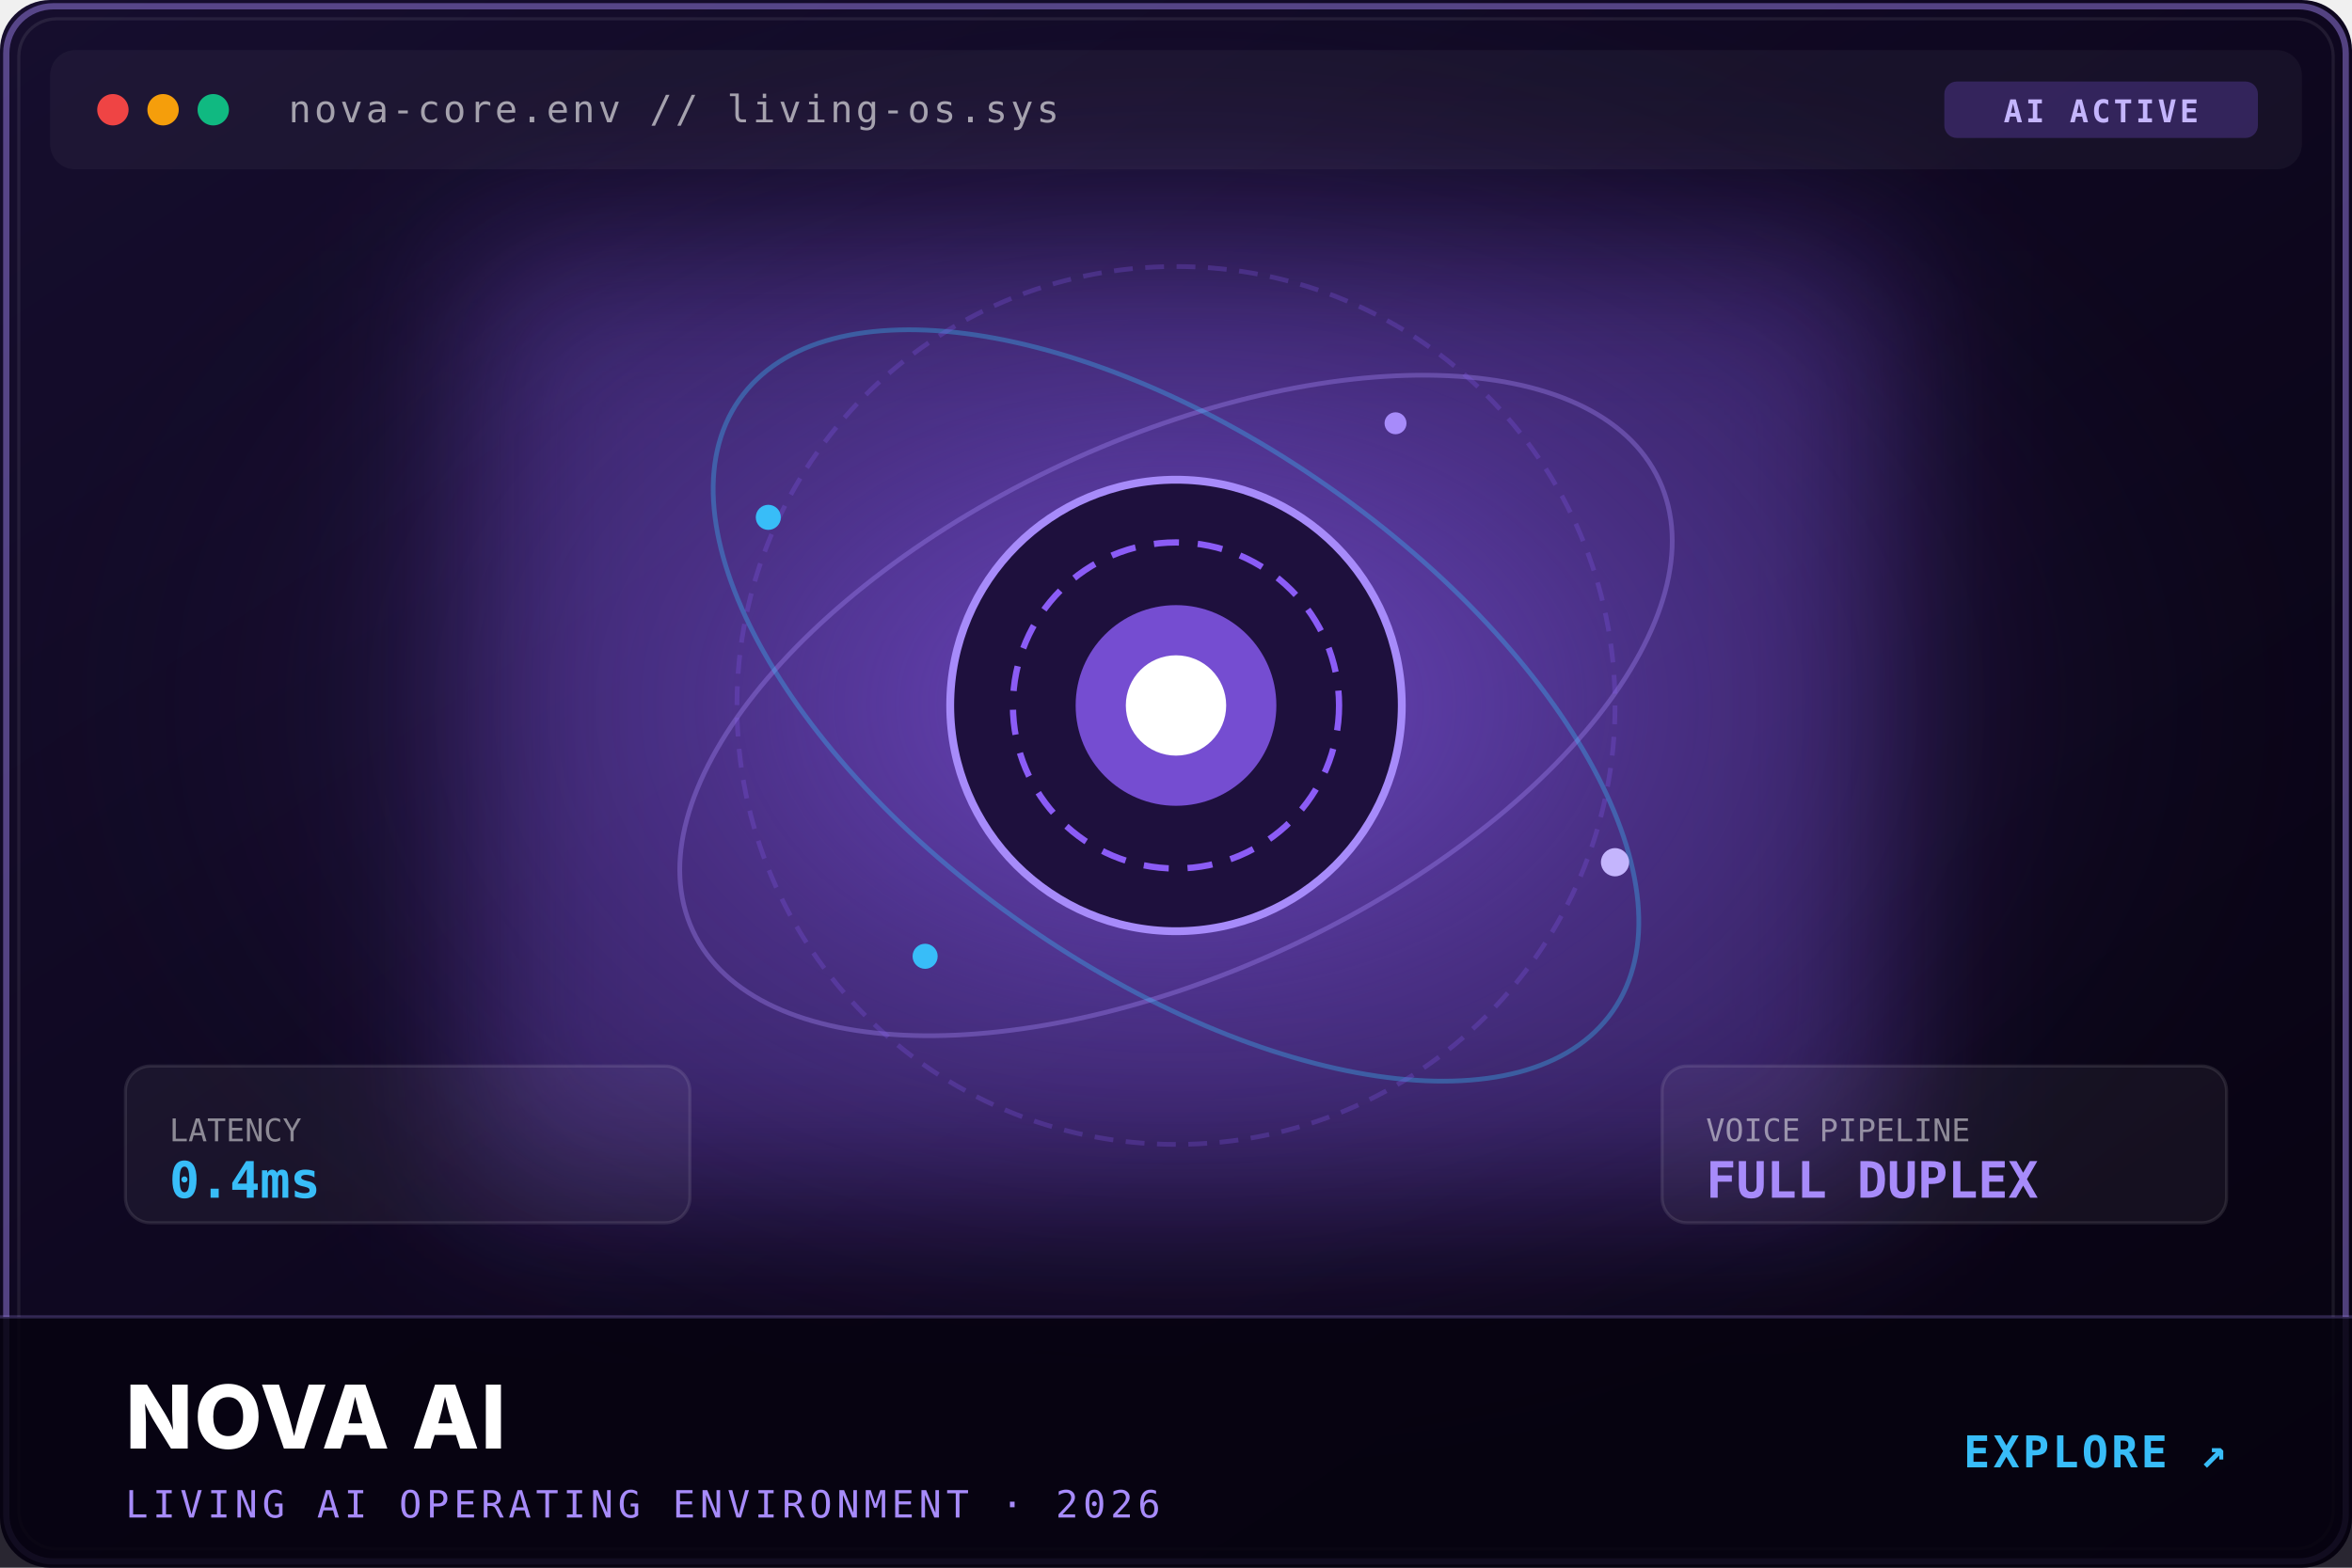
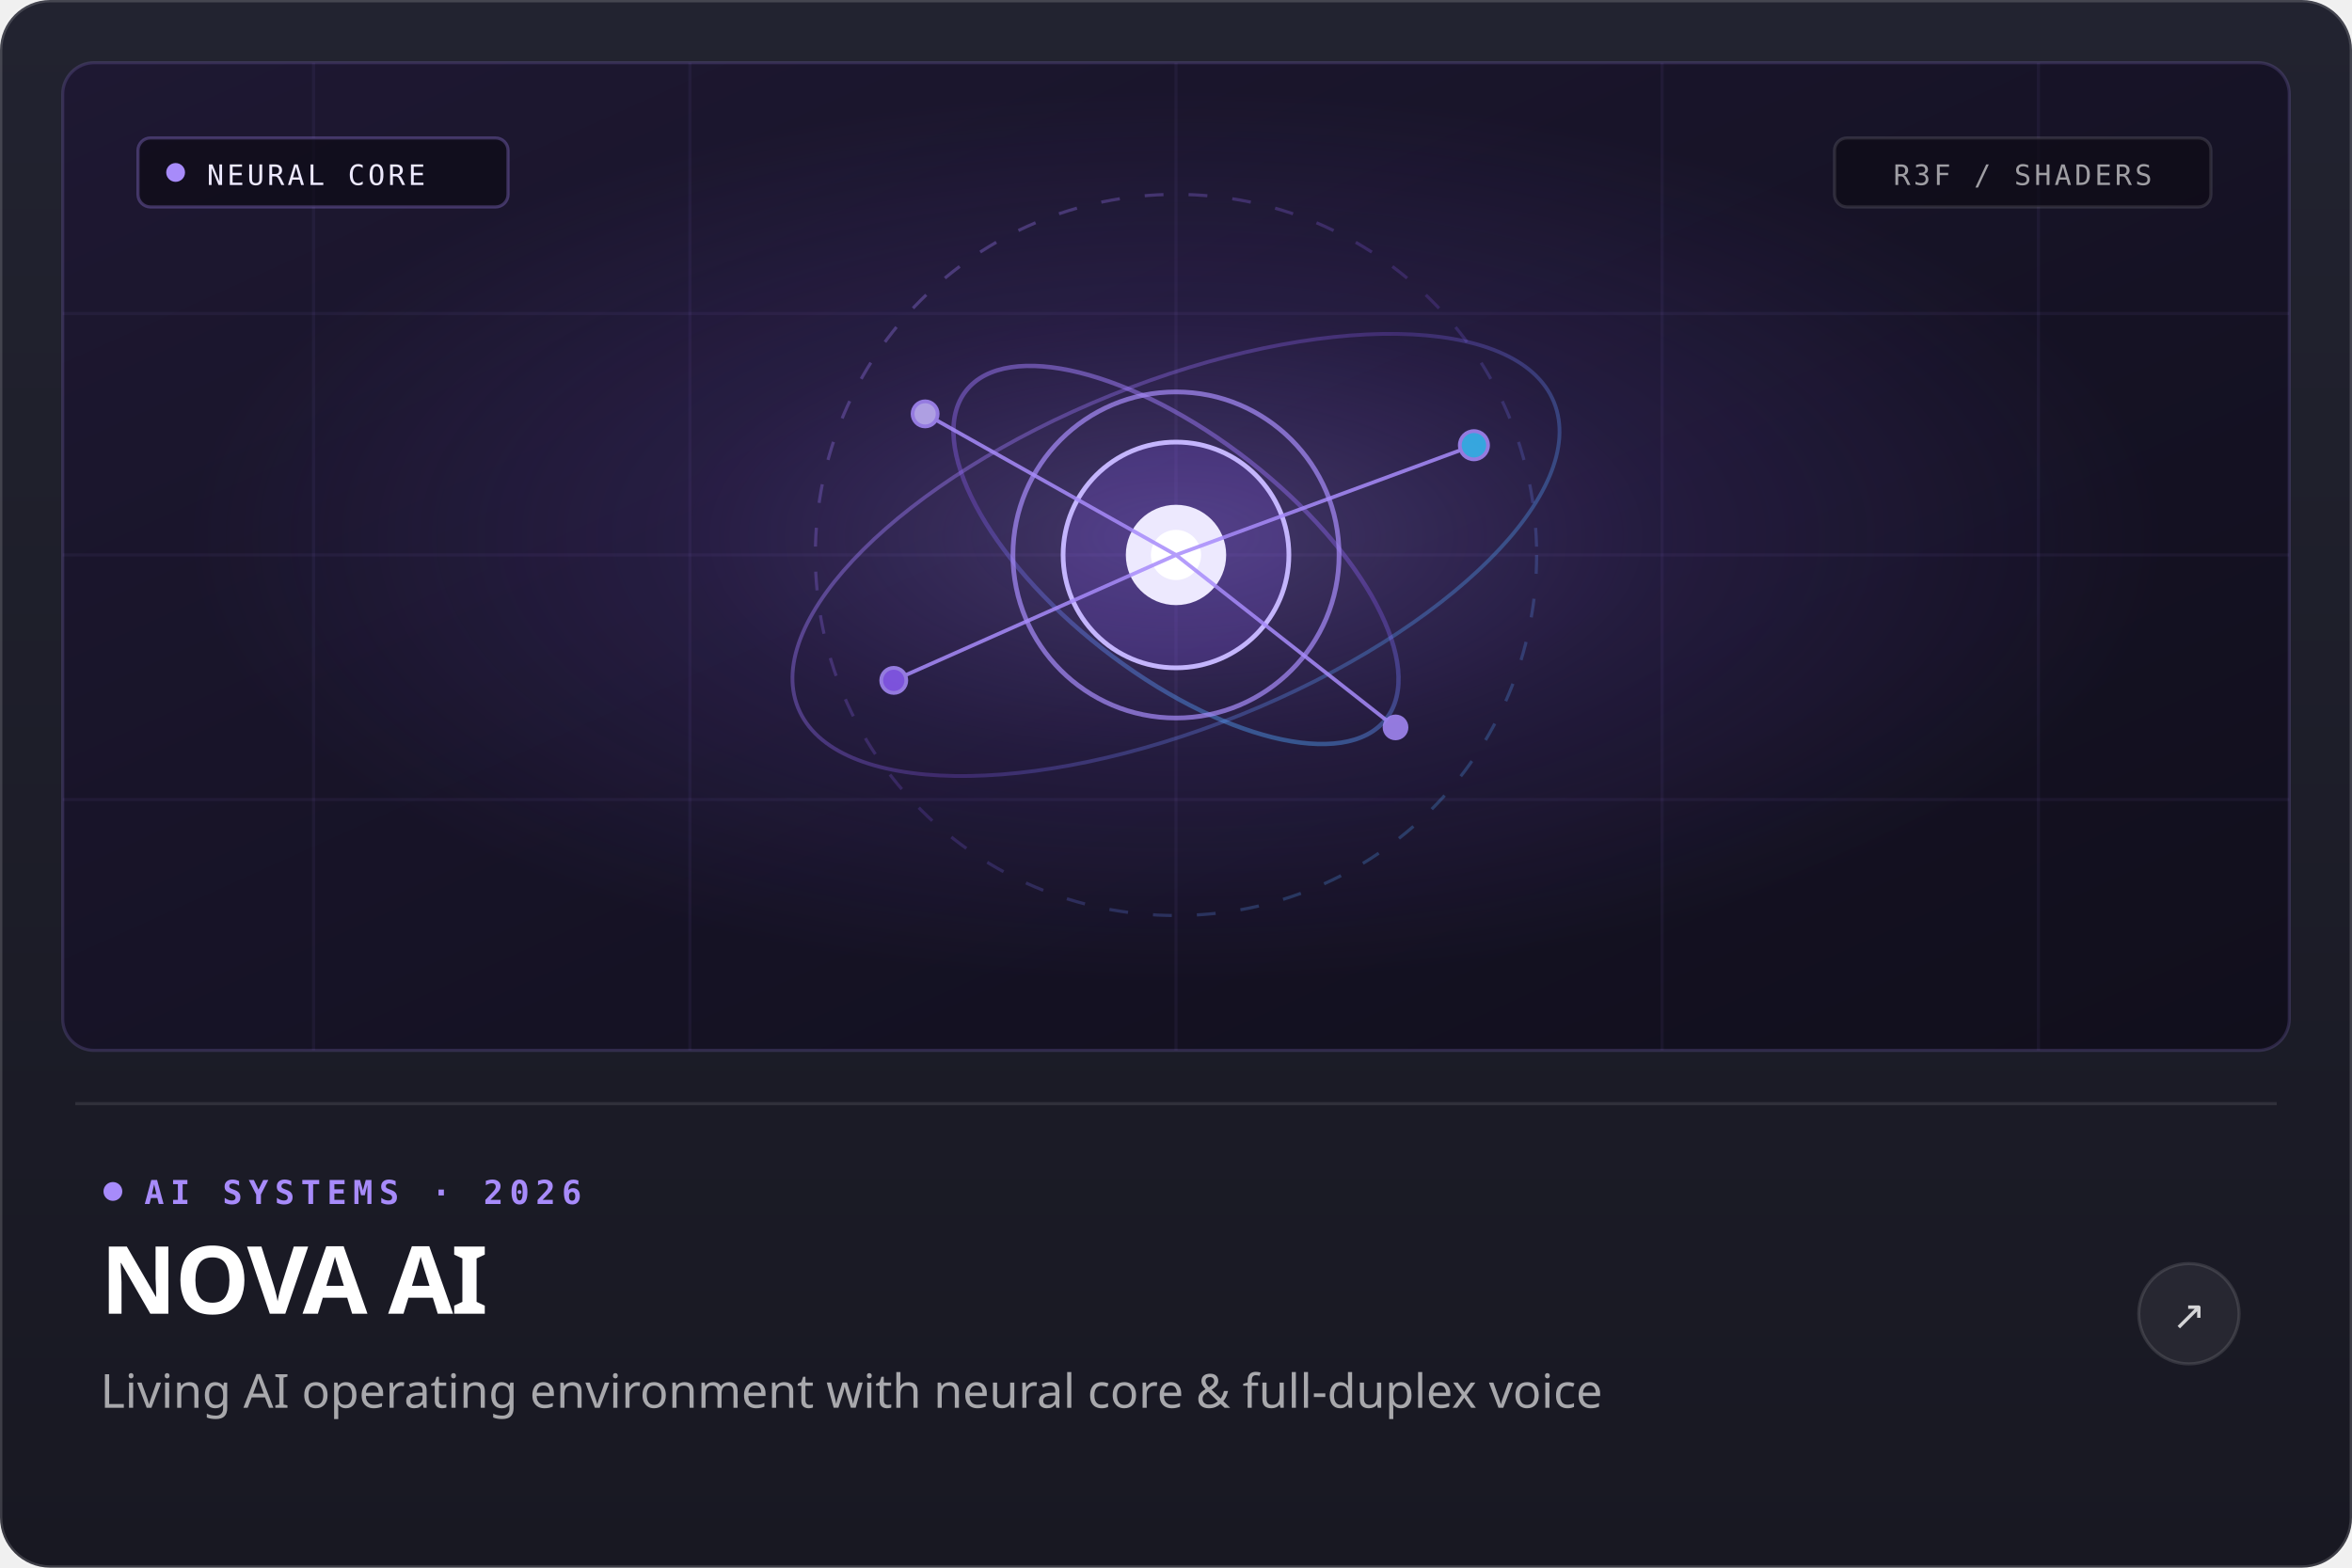
<svg xmlns="http://www.w3.org/2000/svg" width="750" height="500" viewBox="0 0 750 500">
  <defs>
-     <linearGradient id="cardBg" x1="0%" y1="0%" x2="100%" y2="100%">
-       <stop offset="0%" stop-color="#160e2e" />
-       <stop offset="50%" stop-color="#0e071f" />
-       <stop offset="100%" stop-color="#070310" />
+     <linearGradient id="cardSurface" x1="0%" y1="0%" x2="0%" y2="100%">
+       <stop offset="0%" stop-color="#222330" />
+       <stop offset="100%" stop-color="#181822" />
    </linearGradient>
-     <linearGradient id="accentGrad" x1="0%" y1="0%" x2="100%" y2="0%">
-       <stop offset="0%" stop-color="#A78BFA" />
-       <stop offset="50%" stop-color="#8B5CF6" />
-       <stop offset="100%" stop-color="#38BDF8" />
+     <linearGradient id="visualBg" x1="0%" y1="0%" x2="100%" y2="100%">
+       <stop offset="0%" stop-color="#1e1832" />
+       <stop offset="60%" stop-color="#151224" />
+       <stop offset="100%" stop-color="#110f1c" />
    </linearGradient>
-     <radialGradient id="coreGlow" cx="50%" cy="45%" r="50%">
-       <stop offset="0%" stop-color="#8B5CF6" stop-opacity="0.6" />
-       <stop offset="40%" stop-color="#8B5CF6" stop-opacity="0.2" />
-       <stop offset="100%" stop-color="#0e071f" stop-opacity="0" />
+     <radialGradient id="novaCoreGlow" cx="50%" cy="48%" r="45%">
+       <stop offset="0%" stop-color="#A78BFA" stop-opacity="0.32" />
+       <stop offset="50%" stop-color="#8B5CF6" stop-opacity="0.12" />
+       <stop offset="100%" stop-color="#8B5CF6" stop-opacity="0" />
    </radialGradient>
-     <filter id="blurFilter" x="-20%" y="-20%" width="140%" height="140%">
-       <feGaussianBlur stdDeviation="25" />
-     </filter>
+     <linearGradient id="ringGrad" x1="0%" y1="0%" x2="100%" y2="100%">
+       <stop offset="0%" stop-color="#A78BFA" stop-opacity="0.75" />
+       <stop offset="50%" stop-color="#8B5CF6" stop-opacity="0.4" />
+       <stop offset="100%" stop-color="#38BDF8" stop-opacity="0.6" />
+     </linearGradient>
  </defs>
-   <rect width="750" height="500" fill="url(#cardBg)" rx="16" />
-   <rect x="150" y="80" width="450" height="300" fill="#8B5CF6" opacity="0.35" filter="url(#blurFilter)" />
-   <rect width="750" height="500" fill="url(#coreGlow)" rx="16" />
-   <rect x="2" y="2" width="746" height="496" fill="none" stroke="rgba(167, 139, 250, 0.45)" stroke-width="2" rx="15" />
-   <rect x="6" y="6" width="738" height="488" fill="none" stroke="rgba(255, 255, 255, 0.08)" stroke-width="1" rx="12" />
-   <rect x="16" y="16" width="718" height="38" fill="rgba(255, 255, 255, 0.04)" rx="8" />
-   <circle cx="36" cy="35" r="5" fill="#EF4444" />
-   <circle cx="52" cy="35" r="5" fill="#F59E0B" />
-   <circle cx="68" cy="35" r="5" fill="#10B981" />
-   <text x="92" y="39" font-family="'JetBrains Mono', monospace" font-size="12" fill="rgba(255, 255, 255, 0.6)" letter-spacing="1">nova-core.env // living-os.sys</text>
-   <rect x="620" y="26" width="100" height="18" fill="rgba(139, 92, 246, 0.25)" rx="4" />
-   <text x="670" y="39" font-family="'JetBrains Mono', monospace" font-size="10" font-weight="700" fill="#C4B5FD" text-anchor="middle" letter-spacing="1">AI ACTIVE</text>
-   <g transform="translate(375, 225)">
-     <ellipse rx="170" ry="85" fill="none" stroke="rgba(167, 139, 250, 0.35)" stroke-width="1.5" transform="rotate(-25)" />
-     <ellipse rx="170" ry="85" fill="none" stroke="rgba(56, 189, 248, 0.35)" stroke-width="1.5" transform="rotate(35)" />
-     <ellipse rx="140" ry="140" fill="none" stroke="rgba(139, 92, 246, 0.25)" stroke-width="1.5" stroke-dasharray="6 4" />
-     <circle r="72" fill="#1e103d" stroke="#A78BFA" stroke-width="2.5" />
-     <circle r="52" fill="none" stroke="#8B5CF6" stroke-width="2" stroke-dasharray="8 6" />
-     <circle r="32" fill="#8B5CF6" opacity="0.8" />
-     <circle r="16" fill="#FFFFFF" />
-     <circle cx="-130" cy="-60" r="4" fill="#38BDF8" />
-     <circle cx="140" cy="50" r="4.5" fill="#C4B5FD" />
-     <circle cx="70" cy="-90" r="3.5" fill="#A78BFA" />
-     <circle cx="-80" cy="80" r="4" fill="#38BDF8" />
+   <rect width="750" height="500" rx="16" fill="url(#cardSurface)" />
+   <rect width="750" height="500" rx="16" fill="none" stroke="rgba(255, 255, 255, 0.16)" stroke-width="1.5" />
+   <g transform="translate(20, 20)">
+     <rect width="710" height="315" rx="10" fill="url(#visualBg)" />
+     <rect width="710" height="315" rx="10" fill="url(#novaCoreGlow)" />
+     <rect width="710" height="315" rx="10" fill="none" stroke="rgba(167, 139, 250, 0.18)" stroke-width="1" />
+     <g stroke="rgba(167, 139, 250, 0.06)" stroke-width="1">
+       <line x1="80" y1="0" x2="80" y2="315" />
+       <line x1="200" y1="0" x2="200" y2="315" />
+       <line x1="355" y1="0" x2="355" y2="315" />
+       <line x1="510" y1="0" x2="510" y2="315" />
+       <line x1="630" y1="0" x2="630" y2="315" />
+       <line x1="0" y1="80" x2="710" y2="80" />
+       <line x1="0" y1="157" x2="710" y2="157" />
+       <line x1="0" y1="235" x2="710" y2="235" />
+     </g>
+     <g transform="translate(355, 157)">
+       <circle r="115" fill="none" stroke="url(#ringGrad)" stroke-width="1" stroke-dasharray="6 8" opacity="0.5" />
+       <ellipse rx="130" ry="55" fill="none" stroke="url(#ringGrad)" stroke-width="1.2" transform="rotate(-22)" opacity="0.65" />
+       <ellipse rx="85" ry="38" fill="none" stroke="url(#ringGrad)" stroke-width="1.4" transform="rotate(38)" opacity="0.8" />
+       <circle r="52" fill="none" stroke="#A78BFA" stroke-width="1.5" opacity="0.7" />
+       <circle r="36" fill="rgba(139, 92, 246, 0.22)" stroke="#C4B5FD" stroke-width="1.5" />
+       <circle r="16" fill="#EDE9FE" />
+       <circle r="8" fill="#FFFFFF" />
+       <g stroke="#A78BFA" stroke-width="1.2" opacity="0.85">
+         <line x1="0" y1="0" x2="-80" y2="-45" />
+         <circle cx="-80" cy="-45" r="4" fill="#C4B5FD" />
+         <line x1="0" y1="0" x2="95" y2="-35" />
+         <circle cx="95" cy="-35" r="4.5" fill="#38BDF8" />
+         <line x1="0" y1="0" x2="70" y2="55" />
+         <circle cx="70" cy="55" r="3.5" fill="#A78BFA" />
+         <line x1="0" y1="0" x2="-90" y2="40" />
+         <circle cx="-90" cy="40" r="4" fill="#8B5CF6" />
+       </g>
+     </g>
+     <g transform="translate(24, 24)">
+       <rect width="118" height="22" rx="4" fill="rgba(13, 11, 22, 0.7)" stroke="rgba(167, 139, 250, 0.3)" stroke-width="1" />
+       <circle cx="12" cy="11" r="3" fill="#A78BFA" />
+       <text x="22" y="15" font-family="'JetBrains Mono', monospace" font-size="9" fill="#EDE9FE" letter-spacing="1">NEURAL CORE</text>
+     </g>
+     <g transform="translate(565, 24)">
+       <rect width="120" height="22" rx="4" fill="rgba(13, 11, 22, 0.7)" stroke="rgba(255, 255, 255, 0.12)" stroke-width="1" />
+       <text x="60" y="15" text-anchor="middle" font-family="'JetBrains Mono', monospace" font-size="9" fill="rgba(255, 255, 255, 0.6)" letter-spacing="1">R3F / SHADERS</text>
+     </g>
  </g>
-   <g transform="translate(40, 340)">
-     <rect width="180" height="50" fill="rgba(255, 255, 255, 0.05)" rx="8" stroke="rgba(255, 255, 255, 0.1)" stroke-width="1" />
-     <text x="14" y="24" font-family="'JetBrains Mono', monospace" font-size="10" fill="rgba(255, 255, 255, 0.5)">LATENCY</text>
-     <text x="14" y="42" font-family="'JetBrains Mono', monospace" font-size="16" font-weight="700" fill="#38BDF8">0.4ms</text>
+   <line x1="24" y1="352" x2="726" y2="352" stroke="rgba(255, 255, 255, 0.09)" stroke-width="1" />
+   <g transform="translate(32, 375)">
+     <g transform="translate(0, 0)">
+       <circle cx="4" cy="5" r="3" fill="#A78BFA" />
+       <text x="14" y="9" font-family="'JetBrains Mono', monospace" font-size="10.5" font-weight="600" fill="#A78BFA" letter-spacing="2">AI SYSTEMS · 2026</text>
+     </g>
+     <text x="0" y="44" font-family="'Syne', system-ui, sans-serif" font-size="30" font-weight="800" fill="#FFFFFF" letter-spacing="-0.02em">NOVA AI</text>
+     <text x="0" y="74" font-family="'DM Sans', system-ui, sans-serif" font-size="15" fill="rgba(255, 255, 255, 0.62)">Living AI operating environment with neural core &amp; full-duplex voice</text>
+     <g transform="translate(650, 28)">
+       <circle cx="16" cy="16" r="16" fill="rgba(255, 255, 255, 0.06)" stroke="rgba(255, 255, 255, 0.12)" stroke-width="1" />
+       <text x="16" y="21" text-anchor="middle" font-family="system-ui, sans-serif" font-size="13" fill="#FFFFFF" opacity="0.8">↗</text>
+     </g>
  </g>
-   <g transform="translate(530, 340)">
-     <rect width="180" height="50" fill="rgba(255, 255, 255, 0.05)" rx="8" stroke="rgba(255, 255, 255, 0.1)" stroke-width="1" />
-     <text x="14" y="24" font-family="'JetBrains Mono', monospace" font-size="10" fill="rgba(255, 255, 255, 0.5)">VOICE PIPELINE</text>
-     <text x="14" y="42" font-family="'JetBrains Mono', monospace" font-size="16" font-weight="700" fill="#A78BFA">FULL DUPLEX</text>
-   </g>
-   <rect x="0" y="420" width="750" height="80" fill="rgba(7, 3, 16, 0.85)" />
-   <line x1="0" y1="420" x2="750" y2="420" stroke="rgba(167, 139, 250, 0.25)" stroke-width="1" />
-   <text x="40" y="462" font-family="'Syne', -apple-system, sans-serif" font-size="28" font-weight="800" fill="#FFFFFF" letter-spacing="0.5">NOVA AI</text>
-   <text x="40" y="484" font-family="'JetBrains Mono', monospace" font-size="12" font-weight="500" fill="#A78BFA" letter-spacing="1.5">LIVING AI OPERATING ENVIRONMENT · 2026</text>
-   <text x="710" y="468" font-family="'JetBrains Mono', monospace" font-size="14" font-weight="700" fill="#38BDF8" text-anchor="end" letter-spacing="1">EXPLORE ↗</text>
</svg>
